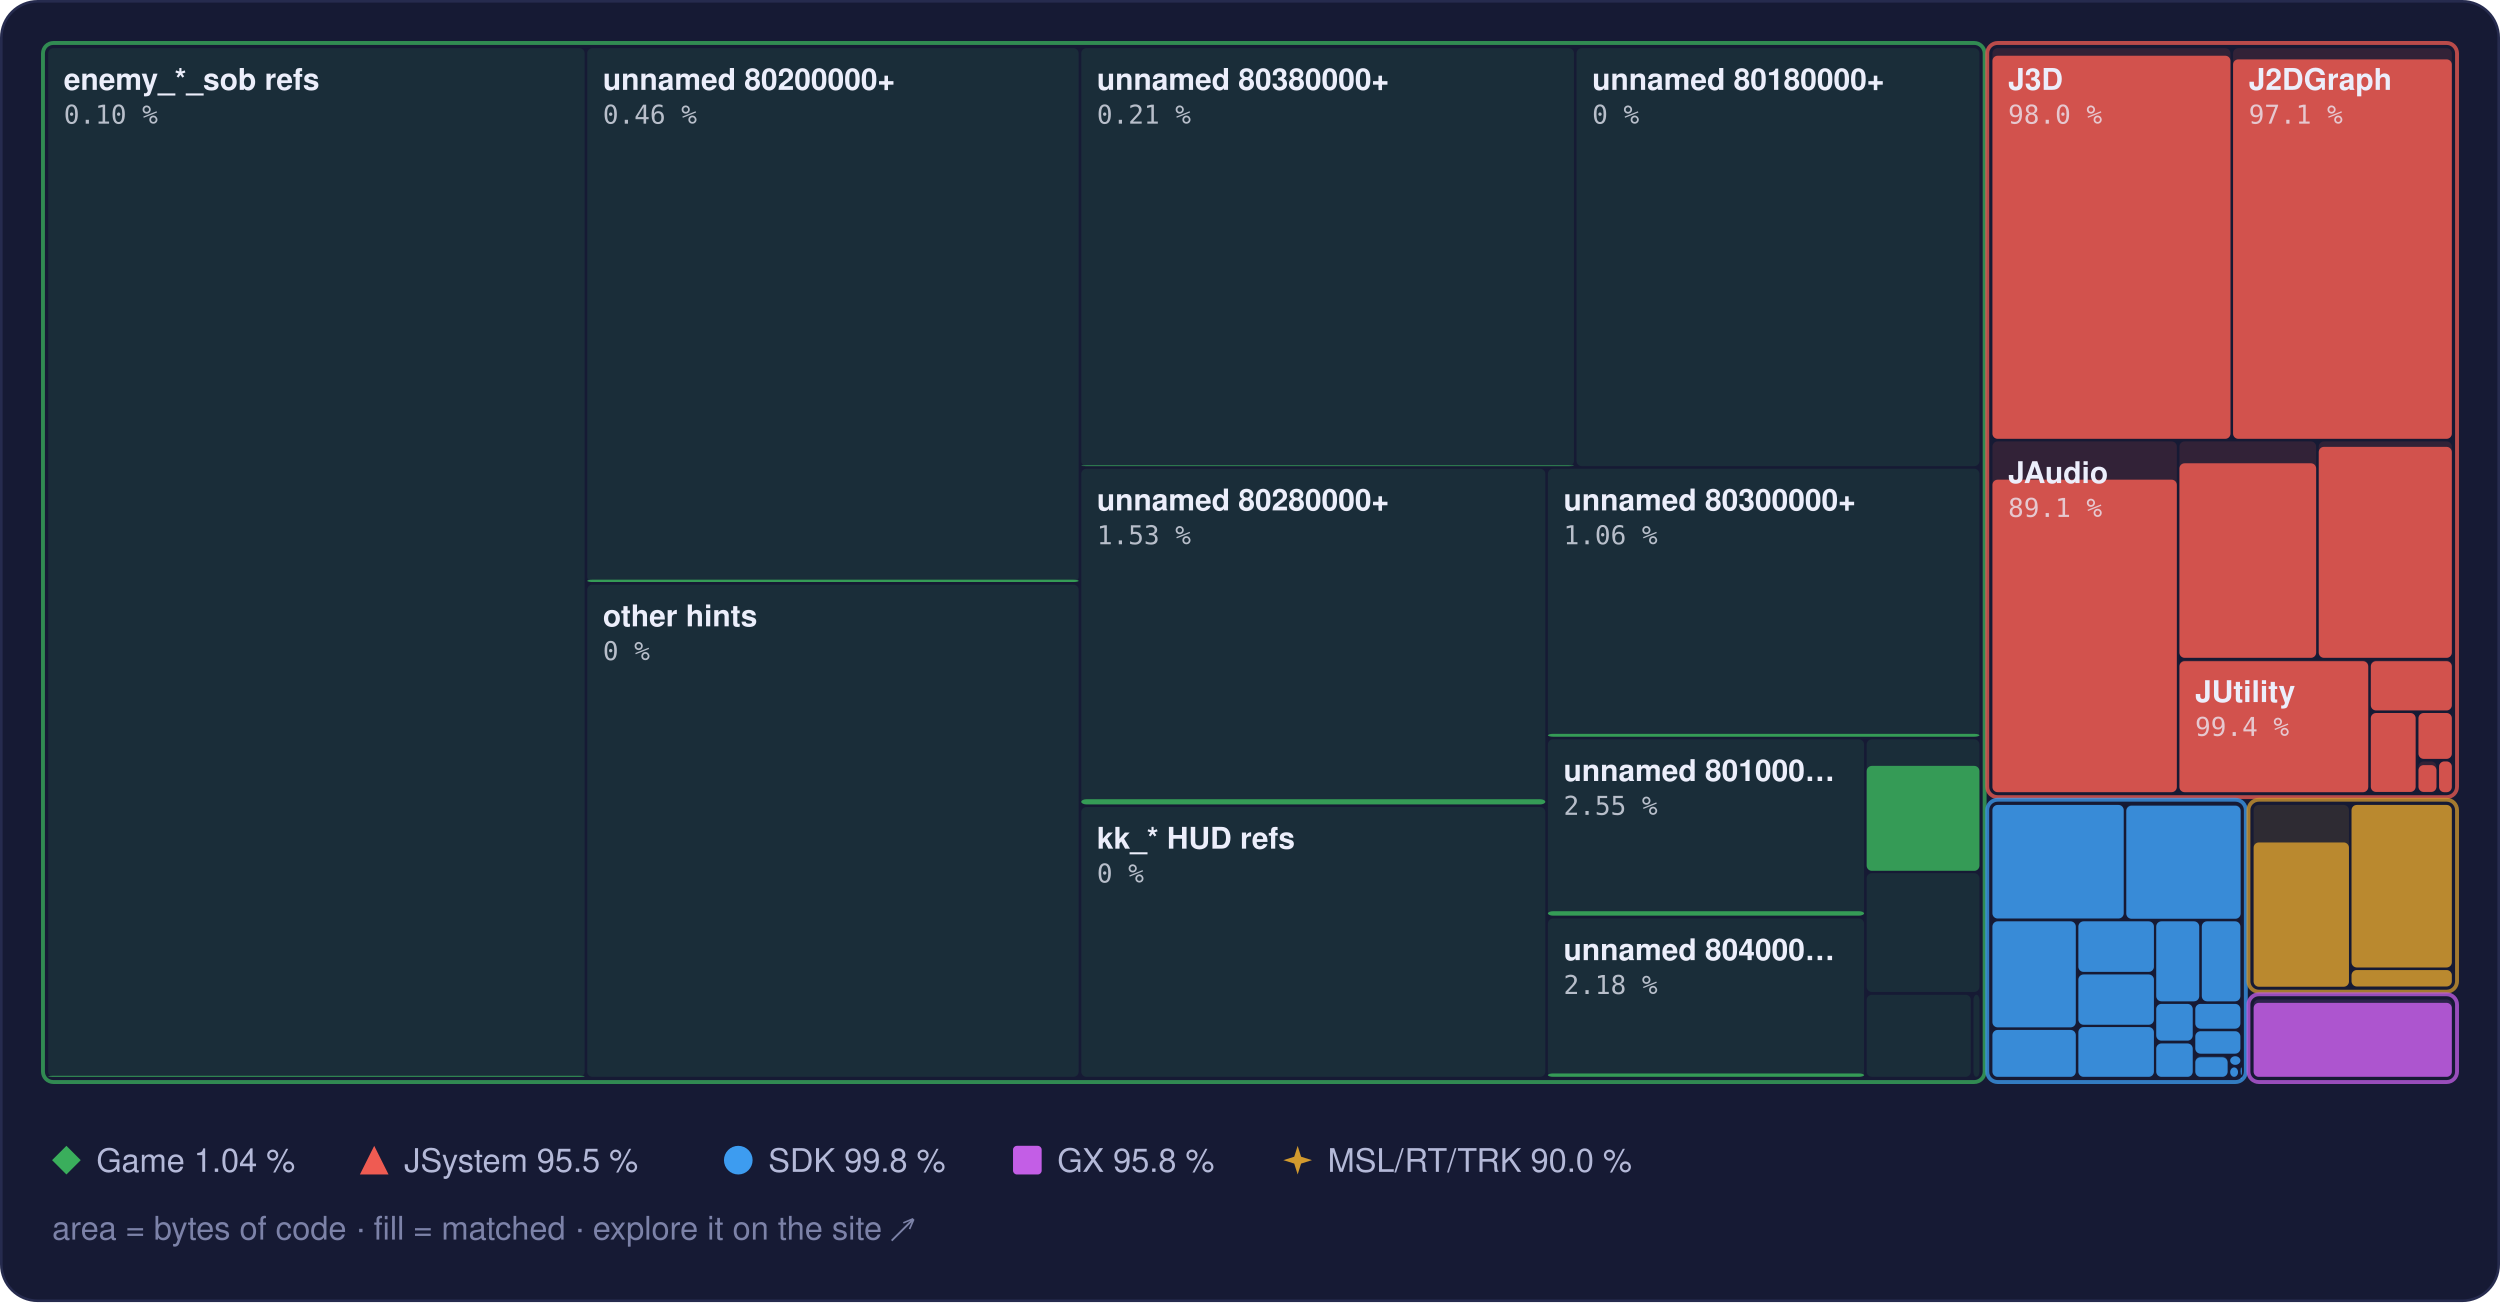
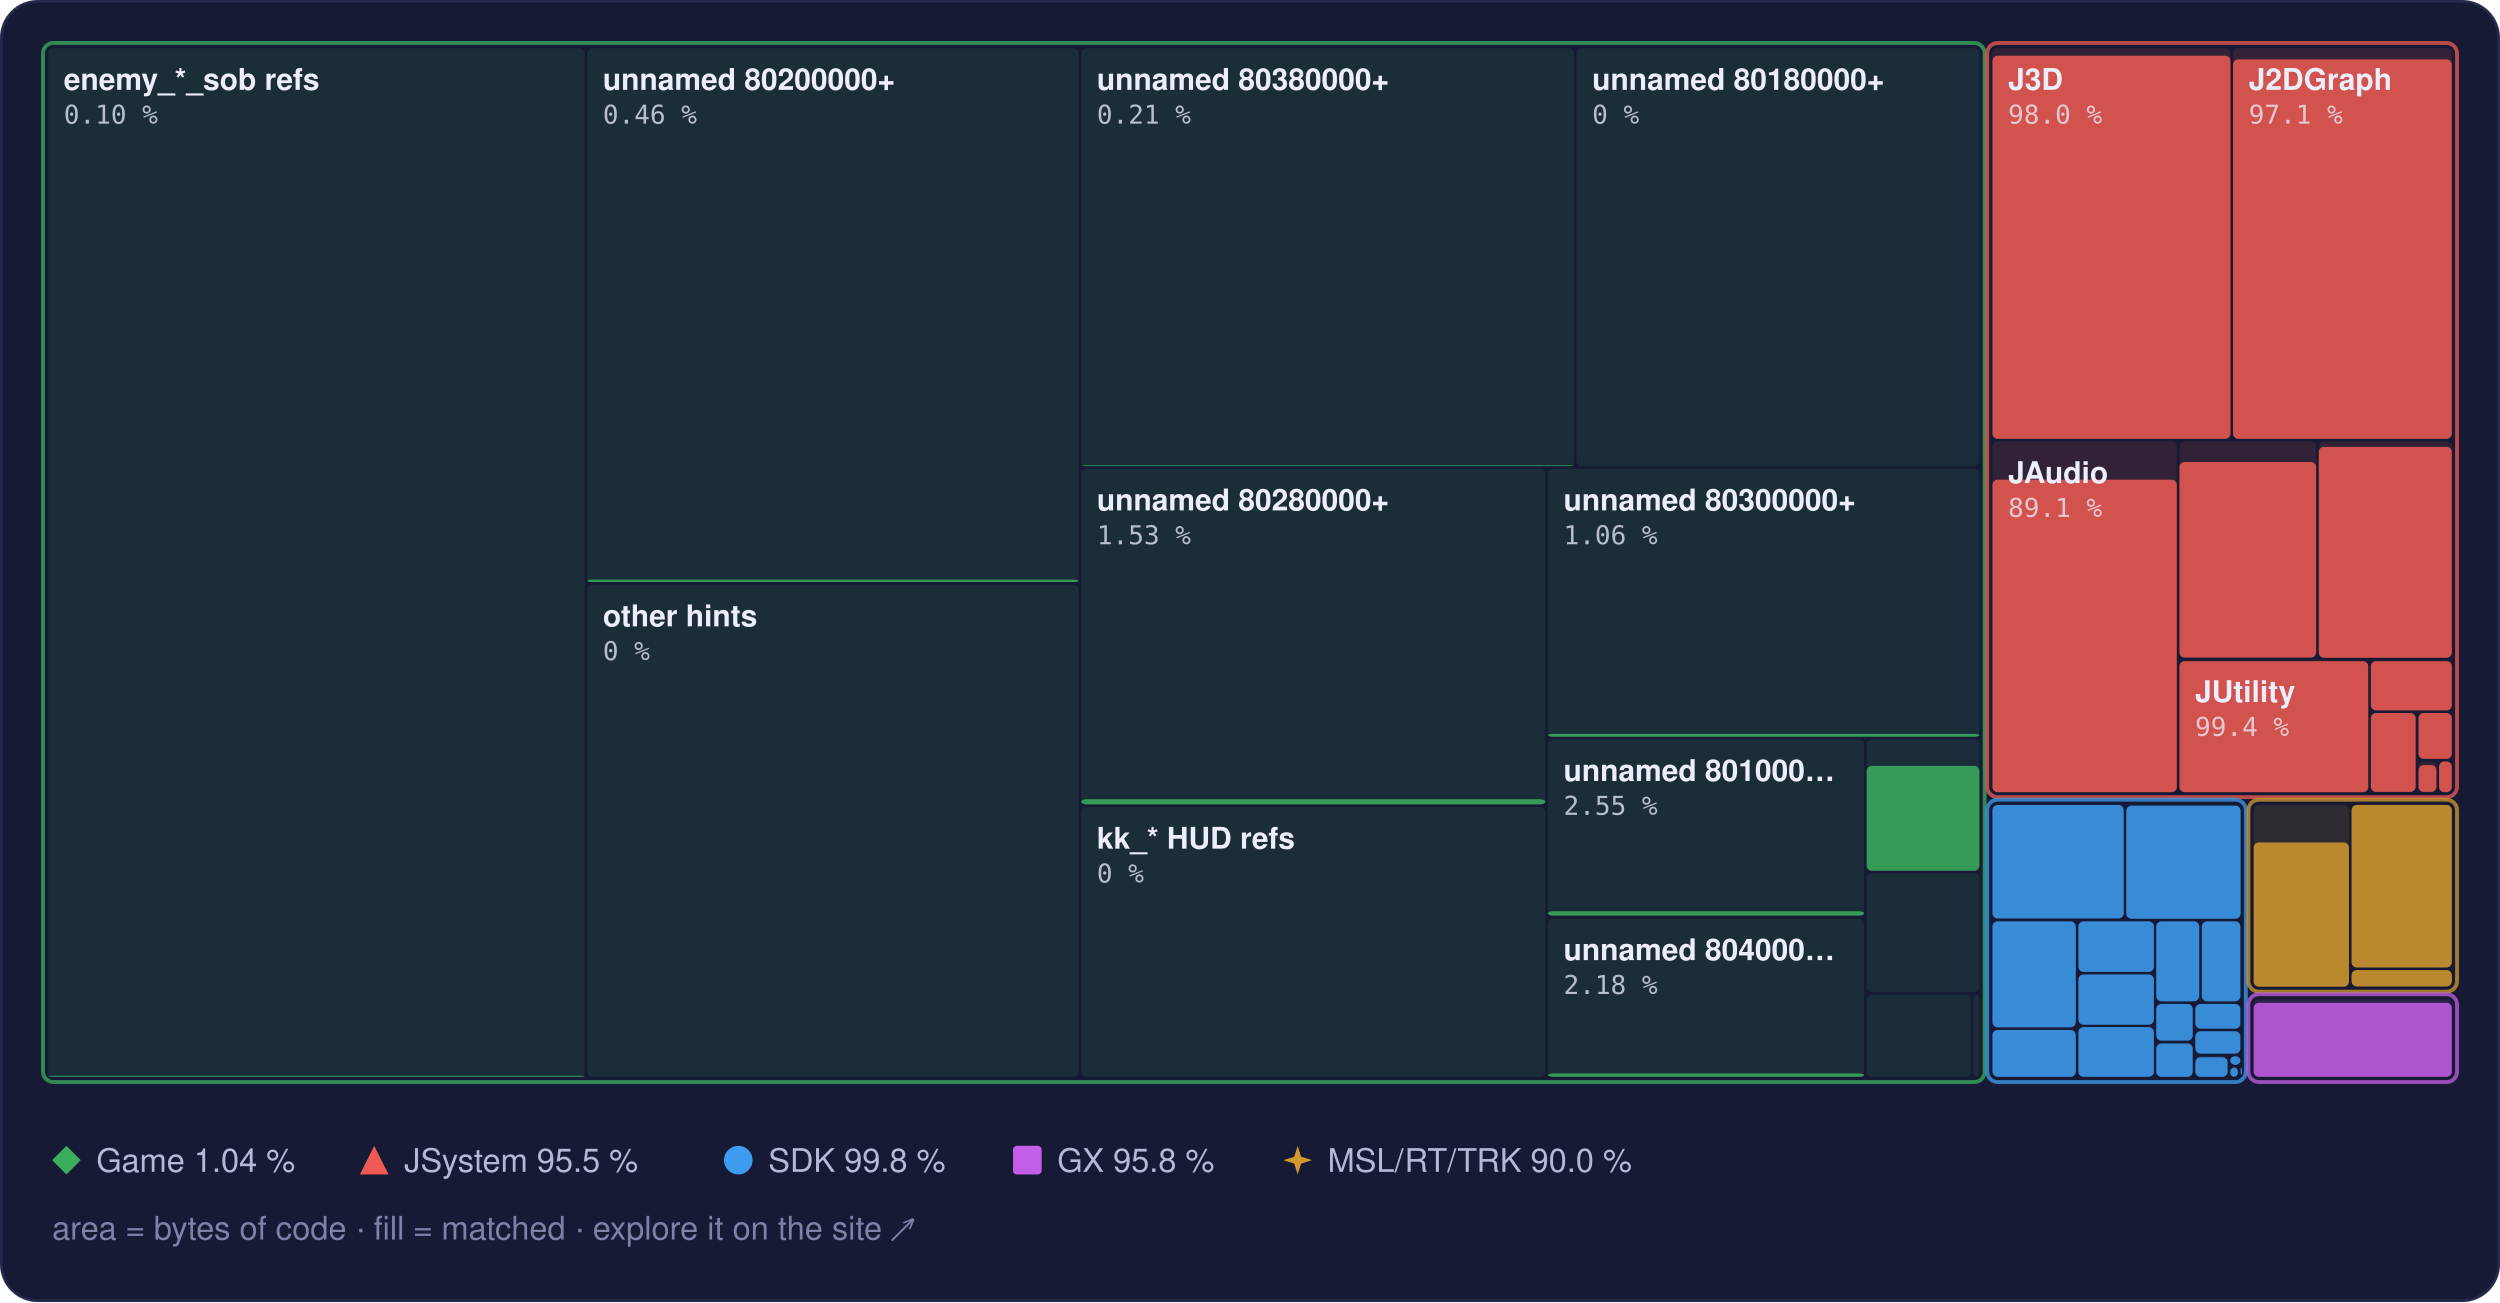
<svg xmlns="http://www.w3.org/2000/svg" width="960" height="500" viewBox="0 0 960 500" role="img" aria-label="Treemap of main.dol by library, area by bytes of code, filled to the matched share">
  <style>text { font-family: -apple-system, BlinkMacSystemFont, 'Segoe UI', Helvetica, Arial, sans-serif; } .mono { font-family: ui-monospace, SFMono-Regular, 'SF Mono', Menlo, Consolas, monospace; } .rise { transform-box: fill-box; transform-origin: 50% 100%; animation: rise 1.6s cubic-bezier(.2,.8,.2,1) .2s both; } @keyframes rise { from { transform: scaleY(0); } } @media (prefers-reduced-motion: reduce) { * { animation: none !important; } }</style>
  <rect x="0.5" y="0.5" width="959" height="499" rx="14" fill="#161a34" stroke="#262b4e" />
  <rect x="18.5" y="18.5" width="206.0" height="395.0" rx="2" fill="#3aae5c" fill-opacity="0.13" />
  <rect class="rise" x="18.5" y="413.1" width="206.0" height="0.4" rx="2" fill="#3aae5c" fill-opacity="0.85" />
  <rect x="225.5" y="18.5" width="188.7" height="205.0" rx="2" fill="#3aae5c" fill-opacity="0.13" />
  <rect class="rise" x="225.5" y="222.6" width="188.7" height="0.9" rx="2" fill="#3aae5c" fill-opacity="0.85" />
  <rect x="225.5" y="224.5" width="188.7" height="189.0" rx="2" fill="#3aae5c" fill-opacity="0.13" />
  <rect x="415.2" y="18.5" width="189.2" height="160.5" rx="2" fill="#3aae5c" fill-opacity="0.13" />
  <rect class="rise" x="415.2" y="178.7" width="189.2" height="0.3" rx="2" fill="#3aae5c" fill-opacity="0.85" />
  <rect x="605.4" y="18.5" width="154.7" height="160.5" rx="2" fill="#3aae5c" fill-opacity="0.13" />
  <rect x="415.2" y="180.0" width="178.2" height="128.9" rx="2" fill="#3aae5c" fill-opacity="0.13" />
  <rect class="rise" x="415.2" y="306.9" width="178.2" height="2.0" rx="2" fill="#3aae5c" fill-opacity="0.85" />
  <rect x="415.2" y="309.9" width="178.2" height="103.6" rx="2" fill="#3aae5c" fill-opacity="0.13" />
  <rect x="594.4" y="180.0" width="165.7" height="102.9" rx="2" fill="#3aae5c" fill-opacity="0.13" />
  <rect class="rise" x="594.4" y="281.8" width="165.7" height="1.1" rx="2" fill="#3aae5c" fill-opacity="0.85" />
  <rect x="594.4" y="283.9" width="121.4" height="67.8" rx="2" fill="#3aae5c" fill-opacity="0.13" />
  <rect class="rise" x="594.4" y="349.9" width="121.4" height="1.7" rx="2" fill="#3aae5c" fill-opacity="0.85" />
  <rect x="594.4" y="352.7" width="121.4" height="60.8" rx="2" fill="#3aae5c" fill-opacity="0.13" />
  <rect class="rise" x="594.4" y="412.2" width="121.4" height="1.3" rx="2" fill="#3aae5c" fill-opacity="0.85" />
  <rect x="716.8" y="283.9" width="43.3" height="50.4" rx="2" fill="#3aae5c" fill-opacity="0.13" />
  <rect class="rise" x="716.8" y="294.1" width="43.3" height="40.3" rx="2" fill="#3aae5c" fill-opacity="0.85" />
  <rect x="716.8" y="335.3" width="43.3" height="45.6" rx="2" fill="#3aae5c" fill-opacity="0.13" />
  <rect x="716.8" y="382.0" width="40.0" height="31.5" rx="2" fill="#3aae5c" fill-opacity="0.13" />
  <rect x="757.8" y="382.0" width="2.3" height="31.5" rx="2" fill="#3aae5c" fill-opacity="0.13" />
  <rect x="16.5" y="16.5" width="745.6" height="399.0" rx="4" fill="none" stroke="#3aae5c" stroke-opacity="0.75" stroke-width="1.5" />
  <rect x="765.1" y="18.5" width="91.4" height="150.0" rx="2" fill="#ef5b52" fill-opacity="0.13" />
  <rect class="rise" x="765.1" y="21.4" width="91.4" height="147.1" rx="2" fill="#ef5b52" fill-opacity="0.85" />
  <rect x="857.5" y="18.5" width="84.0" height="150.0" rx="2" fill="#ef5b52" fill-opacity="0.13" />
  <rect class="rise" x="857.5" y="22.8" width="84.0" height="145.7" rx="2" fill="#ef5b52" fill-opacity="0.85" />
  <rect x="765.1" y="169.5" width="70.8" height="134.6" rx="2" fill="#ef5b52" fill-opacity="0.13" />
  <rect class="rise" x="765.1" y="184.2" width="70.8" height="120.0" rx="2" fill="#ef5b52" fill-opacity="0.85" />
  <rect x="836.9" y="169.5" width="52.5" height="83.1" rx="2" fill="#ef5b52" fill-opacity="0.13" />
-   <rect class="rise" x="836.9" y="177.9" width="52.5" height="74.7" rx="2" fill="#ef5b52" fill-opacity="0.85" />
+   <rect class="rise" x="836.9" y="177.4" width="52.5" height="75.1" rx="2" fill="#ef5b52" fill-opacity="0.85" />
  <rect x="890.4" y="169.5" width="51.1" height="83.1" rx="2" fill="#ef5b52" fill-opacity="0.13" />
  <rect class="rise" x="890.4" y="171.6" width="51.1" height="81.0" rx="2" fill="#ef5b52" fill-opacity="0.85" />
  <rect x="836.9" y="253.6" width="72.5" height="50.6" rx="2" fill="#ef5b52" fill-opacity="0.13" />
  <rect class="rise" x="836.9" y="253.9" width="72.5" height="50.3" rx="2" fill="#ef5b52" fill-opacity="0.85" />
  <rect x="910.4" y="253.6" width="31.1" height="19.2" rx="2" fill="#ef5b52" fill-opacity="0.13" />
  <rect class="rise" x="910.4" y="253.9" width="31.1" height="18.9" rx="2" fill="#ef5b52" fill-opacity="0.85" />
  <rect x="910.4" y="273.8" width="17.2" height="30.3" rx="2" fill="#ef5b52" fill-opacity="0.13" />
  <rect class="rise" x="910.4" y="273.8" width="17.2" height="30.3" rx="2" fill="#ef5b52" fill-opacity="0.85" />
  <rect x="928.7" y="273.8" width="12.8" height="17.6" rx="2" fill="#ef5b52" fill-opacity="0.13" />
  <rect class="rise" x="928.7" y="273.8" width="12.8" height="17.6" rx="2" fill="#ef5b52" fill-opacity="0.85" />
  <rect x="928.7" y="292.4" width="6.9" height="11.8" rx="2" fill="#ef5b52" fill-opacity="0.13" />
  <rect class="rise" x="928.7" y="293.8" width="6.9" height="10.3" rx="2" fill="#ef5b52" fill-opacity="0.85" />
  <rect x="936.6" y="292.4" width="4.9" height="11.8" rx="2" fill="#ef5b52" fill-opacity="0.13" />
  <rect class="rise" x="936.6" y="292.4" width="4.9" height="11.8" rx="2" fill="#ef5b52" fill-opacity="0.85" />
  <rect x="763.1" y="16.5" width="180.4" height="289.6" rx="4" fill="none" stroke="#ef5b52" stroke-opacity="0.75" stroke-width="1.5" />
  <rect x="765.1" y="309.1" width="50.4" height="43.6" rx="2" fill="#3d9cf0" fill-opacity="0.13" />
  <rect class="rise" x="765.1" y="309.1" width="50.4" height="43.6" rx="2" fill="#3d9cf0" fill-opacity="0.85" />
  <rect x="816.5" y="309.1" width="43.9" height="43.6" rx="2" fill="#3d9cf0" fill-opacity="0.13" />
  <rect class="rise" x="816.5" y="309.4" width="43.9" height="43.4" rx="2" fill="#3d9cf0" fill-opacity="0.85" />
  <rect x="765.1" y="353.8" width="32.0" height="40.7" rx="2" fill="#3d9cf0" fill-opacity="0.13" />
  <rect class="rise" x="765.1" y="353.8" width="32.0" height="40.7" rx="2" fill="#3d9cf0" fill-opacity="0.85" />
  <rect x="765.1" y="395.5" width="32.0" height="18.0" rx="2" fill="#3d9cf0" fill-opacity="0.13" />
  <rect class="rise" x="765.1" y="395.5" width="32.0" height="18.0" rx="2" fill="#3d9cf0" fill-opacity="0.85" />
  <rect x="798.1" y="353.8" width="29.0" height="19.4" rx="2" fill="#3d9cf0" fill-opacity="0.13" />
  <rect class="rise" x="798.1" y="353.8" width="29.0" height="19.4" rx="2" fill="#3d9cf0" fill-opacity="0.85" />
  <rect x="798.1" y="374.2" width="29.0" height="19.3" rx="2" fill="#3d9cf0" fill-opacity="0.13" />
  <rect class="rise" x="798.1" y="374.2" width="29.0" height="19.3" rx="2" fill="#3d9cf0" fill-opacity="0.85" />
  <rect x="798.1" y="394.4" width="29.0" height="19.1" rx="2" fill="#3d9cf0" fill-opacity="0.13" />
  <rect class="rise" x="798.1" y="394.4" width="29.0" height="19.1" rx="2" fill="#3d9cf0" fill-opacity="0.85" />
  <rect x="828.0" y="353.8" width="16.5" height="30.7" rx="2" fill="#3d9cf0" fill-opacity="0.13" />
  <rect class="rise" x="828.0" y="353.8" width="16.5" height="30.7" rx="2" fill="#3d9cf0" fill-opacity="0.85" />
  <rect x="845.5" y="353.8" width="14.8" height="30.7" rx="2" fill="#3d9cf0" fill-opacity="0.13" />
  <rect class="rise" x="845.5" y="353.8" width="14.8" height="30.7" rx="2" fill="#3d9cf0" fill-opacity="0.85" />
  <rect x="828.0" y="385.5" width="14.0" height="14.1" rx="2" fill="#3d9cf0" fill-opacity="0.13" />
  <rect class="rise" x="828.0" y="385.5" width="14.0" height="14.1" rx="2" fill="#3d9cf0" fill-opacity="0.85" />
  <rect x="828.0" y="400.7" width="14.0" height="12.8" rx="2" fill="#3d9cf0" fill-opacity="0.13" />
  <rect class="rise" x="828.0" y="400.7" width="14.0" height="12.8" rx="2" fill="#3d9cf0" fill-opacity="0.85" />
  <rect x="843.0" y="385.5" width="17.3" height="9.5" rx="2" fill="#3d9cf0" fill-opacity="0.13" />
  <rect class="rise" x="843.0" y="385.5" width="17.3" height="9.5" rx="2" fill="#3d9cf0" fill-opacity="0.85" />
  <rect x="843.0" y="396.0" width="17.3" height="8.6" rx="2" fill="#3d9cf0" fill-opacity="0.13" />
  <rect class="rise" x="843.0" y="396.0" width="17.3" height="8.6" rx="2" fill="#3d9cf0" fill-opacity="0.85" />
  <rect x="843.0" y="405.6" width="12.4" height="7.9" rx="2" fill="#3d9cf0" fill-opacity="0.13" />
  <rect class="rise" x="843.0" y="406.0" width="12.4" height="7.5" rx="2" fill="#3d9cf0" fill-opacity="0.85" />
  <rect x="856.4" y="405.6" width="3.9" height="3.3" rx="2" fill="#3d9cf0" fill-opacity="0.13" />
  <rect class="rise" x="856.4" y="405.6" width="3.9" height="3.3" rx="2" fill="#3d9cf0" fill-opacity="0.85" />
  <rect x="856.4" y="409.9" width="3.0" height="3.6" rx="2" fill="#3d9cf0" fill-opacity="0.13" />
  <rect class="rise" x="856.4" y="409.9" width="3.0" height="3.6" rx="2" fill="#3d9cf0" fill-opacity="0.85" />
  <rect x="860.4" y="409.9" width="0.5" height="2.9" rx="2" fill="#3d9cf0" fill-opacity="0.13" />
  <rect class="rise" x="860.4" y="409.9" width="0.5" height="2.9" rx="2" fill="#3d9cf0" fill-opacity="0.85" />
  <rect x="860.4" y="413.8" width="0.5" height="0.5" rx="2" fill="#3d9cf0" fill-opacity="0.13" />
  <rect class="rise" x="860.4" y="413.8" width="0.5" height="0.5" rx="2" fill="#3d9cf0" fill-opacity="0.85" />
  <rect x="763.1" y="307.1" width="99.3" height="108.4" rx="4" fill="none" stroke="#3d9cf0" stroke-opacity="0.75" stroke-width="1.5" />
  <rect x="865.4" y="309.1" width="36.6" height="69.7" rx="2" fill="#d29a2e" fill-opacity="0.13" />
  <rect class="rise" x="865.4" y="323.5" width="36.6" height="55.4" rx="2" fill="#d29a2e" fill-opacity="0.85" />
  <rect x="903.0" y="309.1" width="38.5" height="62.4" rx="2" fill="#d29a2e" fill-opacity="0.13" />
  <rect class="rise" x="903.0" y="309.1" width="38.5" height="62.4" rx="2" fill="#d29a2e" fill-opacity="0.85" />
  <rect x="903.0" y="372.5" width="38.5" height="6.3" rx="2" fill="#d29a2e" fill-opacity="0.13" />
  <rect class="rise" x="903.0" y="372.5" width="38.5" height="6.3" rx="2" fill="#d29a2e" fill-opacity="0.85" />
  <rect x="863.4" y="307.1" width="80.1" height="73.7" rx="4" fill="none" stroke="#d29a2e" stroke-opacity="0.75" stroke-width="1.5" />
  <rect x="865.4" y="383.8" width="76.1" height="29.7" rx="2" fill="#c35ee6" fill-opacity="0.13" />
  <rect class="rise" x="865.4" y="385.1" width="76.1" height="28.4" rx="2" fill="#c35ee6" fill-opacity="0.85" />
  <rect x="863.4" y="381.8" width="80.1" height="33.7" rx="4" fill="none" stroke="#c35ee6" stroke-opacity="0.75" stroke-width="1.5" />
  <text x="24.5" y="34.5" font-size="11.5" font-weight="600" fill="#eceefb">enemy_*_sob refs</text>
  <text x="24.5" y="47.5" class="mono" font-size="10" fill="#eceefb" fill-opacity="0.75">0.10 %</text>
  <text x="231.5" y="34.5" font-size="11.5" font-weight="600" fill="#eceefb">unnamed 80200000+</text>
  <text x="231.5" y="47.5" class="mono" font-size="10" fill="#eceefb" fill-opacity="0.75">0.46 %</text>
  <text x="231.5" y="240.5" font-size="11.5" font-weight="600" fill="#eceefb">other hints</text>
  <text x="231.5" y="253.5" class="mono" font-size="10" fill="#eceefb" fill-opacity="0.75">0 %</text>
  <text x="421.2" y="34.5" font-size="11.5" font-weight="600" fill="#eceefb">unnamed 80380000+</text>
  <text x="421.2" y="47.5" class="mono" font-size="10" fill="#eceefb" fill-opacity="0.75">0.21 %</text>
  <text x="611.4" y="34.5" font-size="11.5" font-weight="600" fill="#eceefb">unnamed 80180000+</text>
  <text x="611.4" y="47.5" class="mono" font-size="10" fill="#eceefb" fill-opacity="0.75">0 %</text>
  <text x="421.2" y="196.0" font-size="11.5" font-weight="600" fill="#eceefb">unnamed 80280000+</text>
  <text x="421.2" y="209.0" class="mono" font-size="10" fill="#eceefb" fill-opacity="0.75">1.53 %</text>
  <text x="421.2" y="325.9" font-size="11.5" font-weight="600" fill="#eceefb">kk_* HUD refs</text>
  <text x="421.2" y="338.9" class="mono" font-size="10" fill="#eceefb" fill-opacity="0.75">0 %</text>
  <text x="600.4" y="196.0" font-size="11.5" font-weight="600" fill="#eceefb">unnamed 80300000+</text>
  <text x="600.4" y="209.0" class="mono" font-size="10" fill="#eceefb" fill-opacity="0.75">1.06 %</text>
  <text x="600.4" y="299.9" font-size="11.5" font-weight="600" fill="#eceefb">unnamed 801000…</text>
  <text x="600.4" y="312.9" class="mono" font-size="10" fill="#eceefb" fill-opacity="0.75">2.55 %</text>
  <text x="600.4" y="368.7" font-size="11.5" font-weight="600" fill="#eceefb">unnamed 804000…</text>
  <text x="600.4" y="381.7" class="mono" font-size="10" fill="#eceefb" fill-opacity="0.75">2.18 %</text>
  <text x="771.1" y="34.5" font-size="11.5" font-weight="600" fill="#eceefb">J3D</text>
  <text x="771.1" y="47.5" class="mono" font-size="10" fill="#eceefb" fill-opacity="0.75">98.0 %</text>
  <text x="863.5" y="34.5" font-size="11.5" font-weight="600" fill="#eceefb">J2DGraph</text>
  <text x="863.5" y="47.5" class="mono" font-size="10" fill="#eceefb" fill-opacity="0.75">97.1 %</text>
  <text x="771.1" y="185.5" font-size="11.5" font-weight="600" fill="#eceefb">JAudio</text>
  <text x="771.1" y="198.5" class="mono" font-size="10" fill="#eceefb" fill-opacity="0.75">89.1 %</text>
  <text x="842.9" y="269.6" font-size="11.5" font-weight="600" fill="#eceefb">JUtility</text>
  <text x="842.9" y="282.6" class="mono" font-size="10" fill="#eceefb" fill-opacity="0.75">99.4 %</text>
  <g fill="#3aae5c">
    <path d="M25.5 440L31 445.5L25.5 451L20 445.5Z" />
  </g>
  <text x="37" y="450" font-size="12.5" fill="#b4b9d8">Game 1.04 %</text>
  <g fill="#ef5b52">
    <path d="M143.7 440L149.2 451L138.2 451Z" />
  </g>
  <text x="155.2" y="450" font-size="12.5" fill="#b4b9d8">JSystem 95.5 %</text>
  <g fill="#3d9cf0">
    <circle cx="283.5" cy="445.5" r="5.5" />
  </g>
  <text x="295.0" y="450" font-size="12.5" fill="#b4b9d8">SDK 99.8 %</text>
  <g fill="#c35ee6">
    <rect x="389" y="440" width="11" height="11" rx="1.5" />
  </g>
  <text x="406.0" y="450" font-size="12.5" fill="#b4b9d8">GX 95.8 %</text>
  <g fill="#d29a2e">
    <path d="M498.3 440L499.62 444.18L503.8 445.5L499.62 446.82L498.3 451L496.98 446.82L492.8 445.5L496.98 444.18Z" />
  </g>
  <text x="509.8" y="450" font-size="12.5" fill="#b4b9d8">MSL/RT/TRK 90.0 %</text>
  <text x="20" y="476" font-size="12.5" fill="#7c82a8">area = bytes of code · fill = matched · explore it on the site ↗</text>
</svg>
